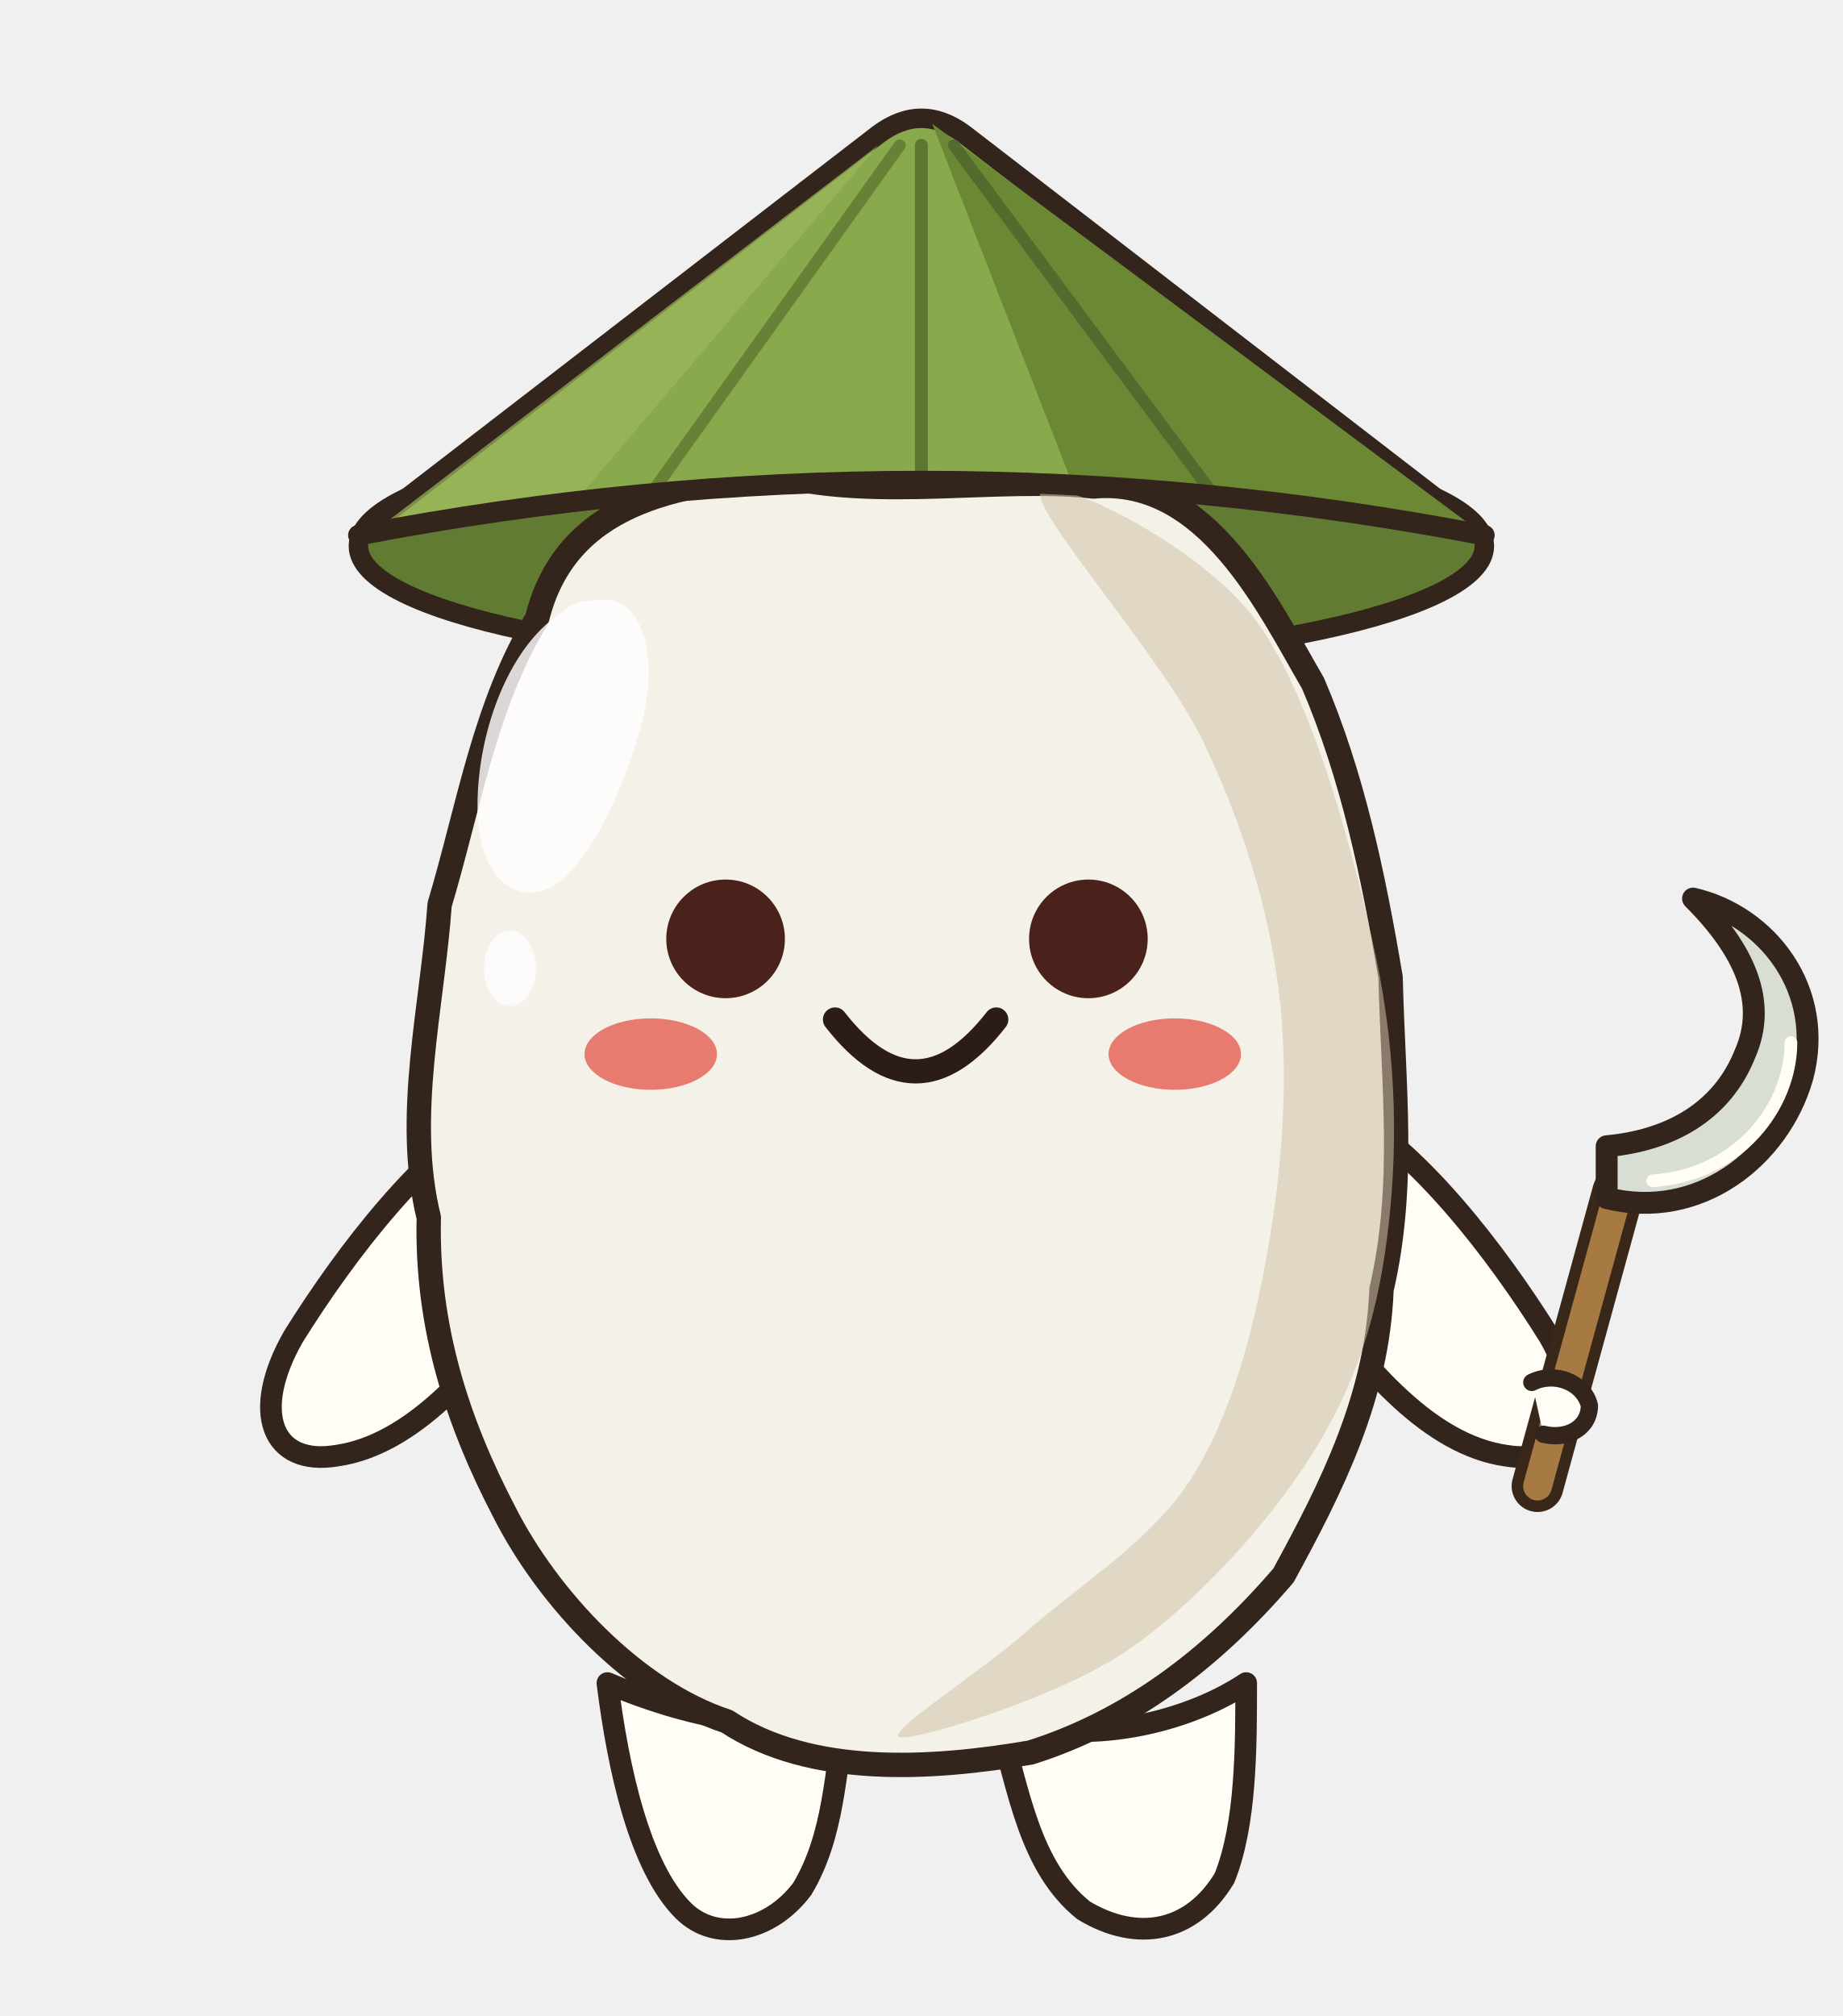
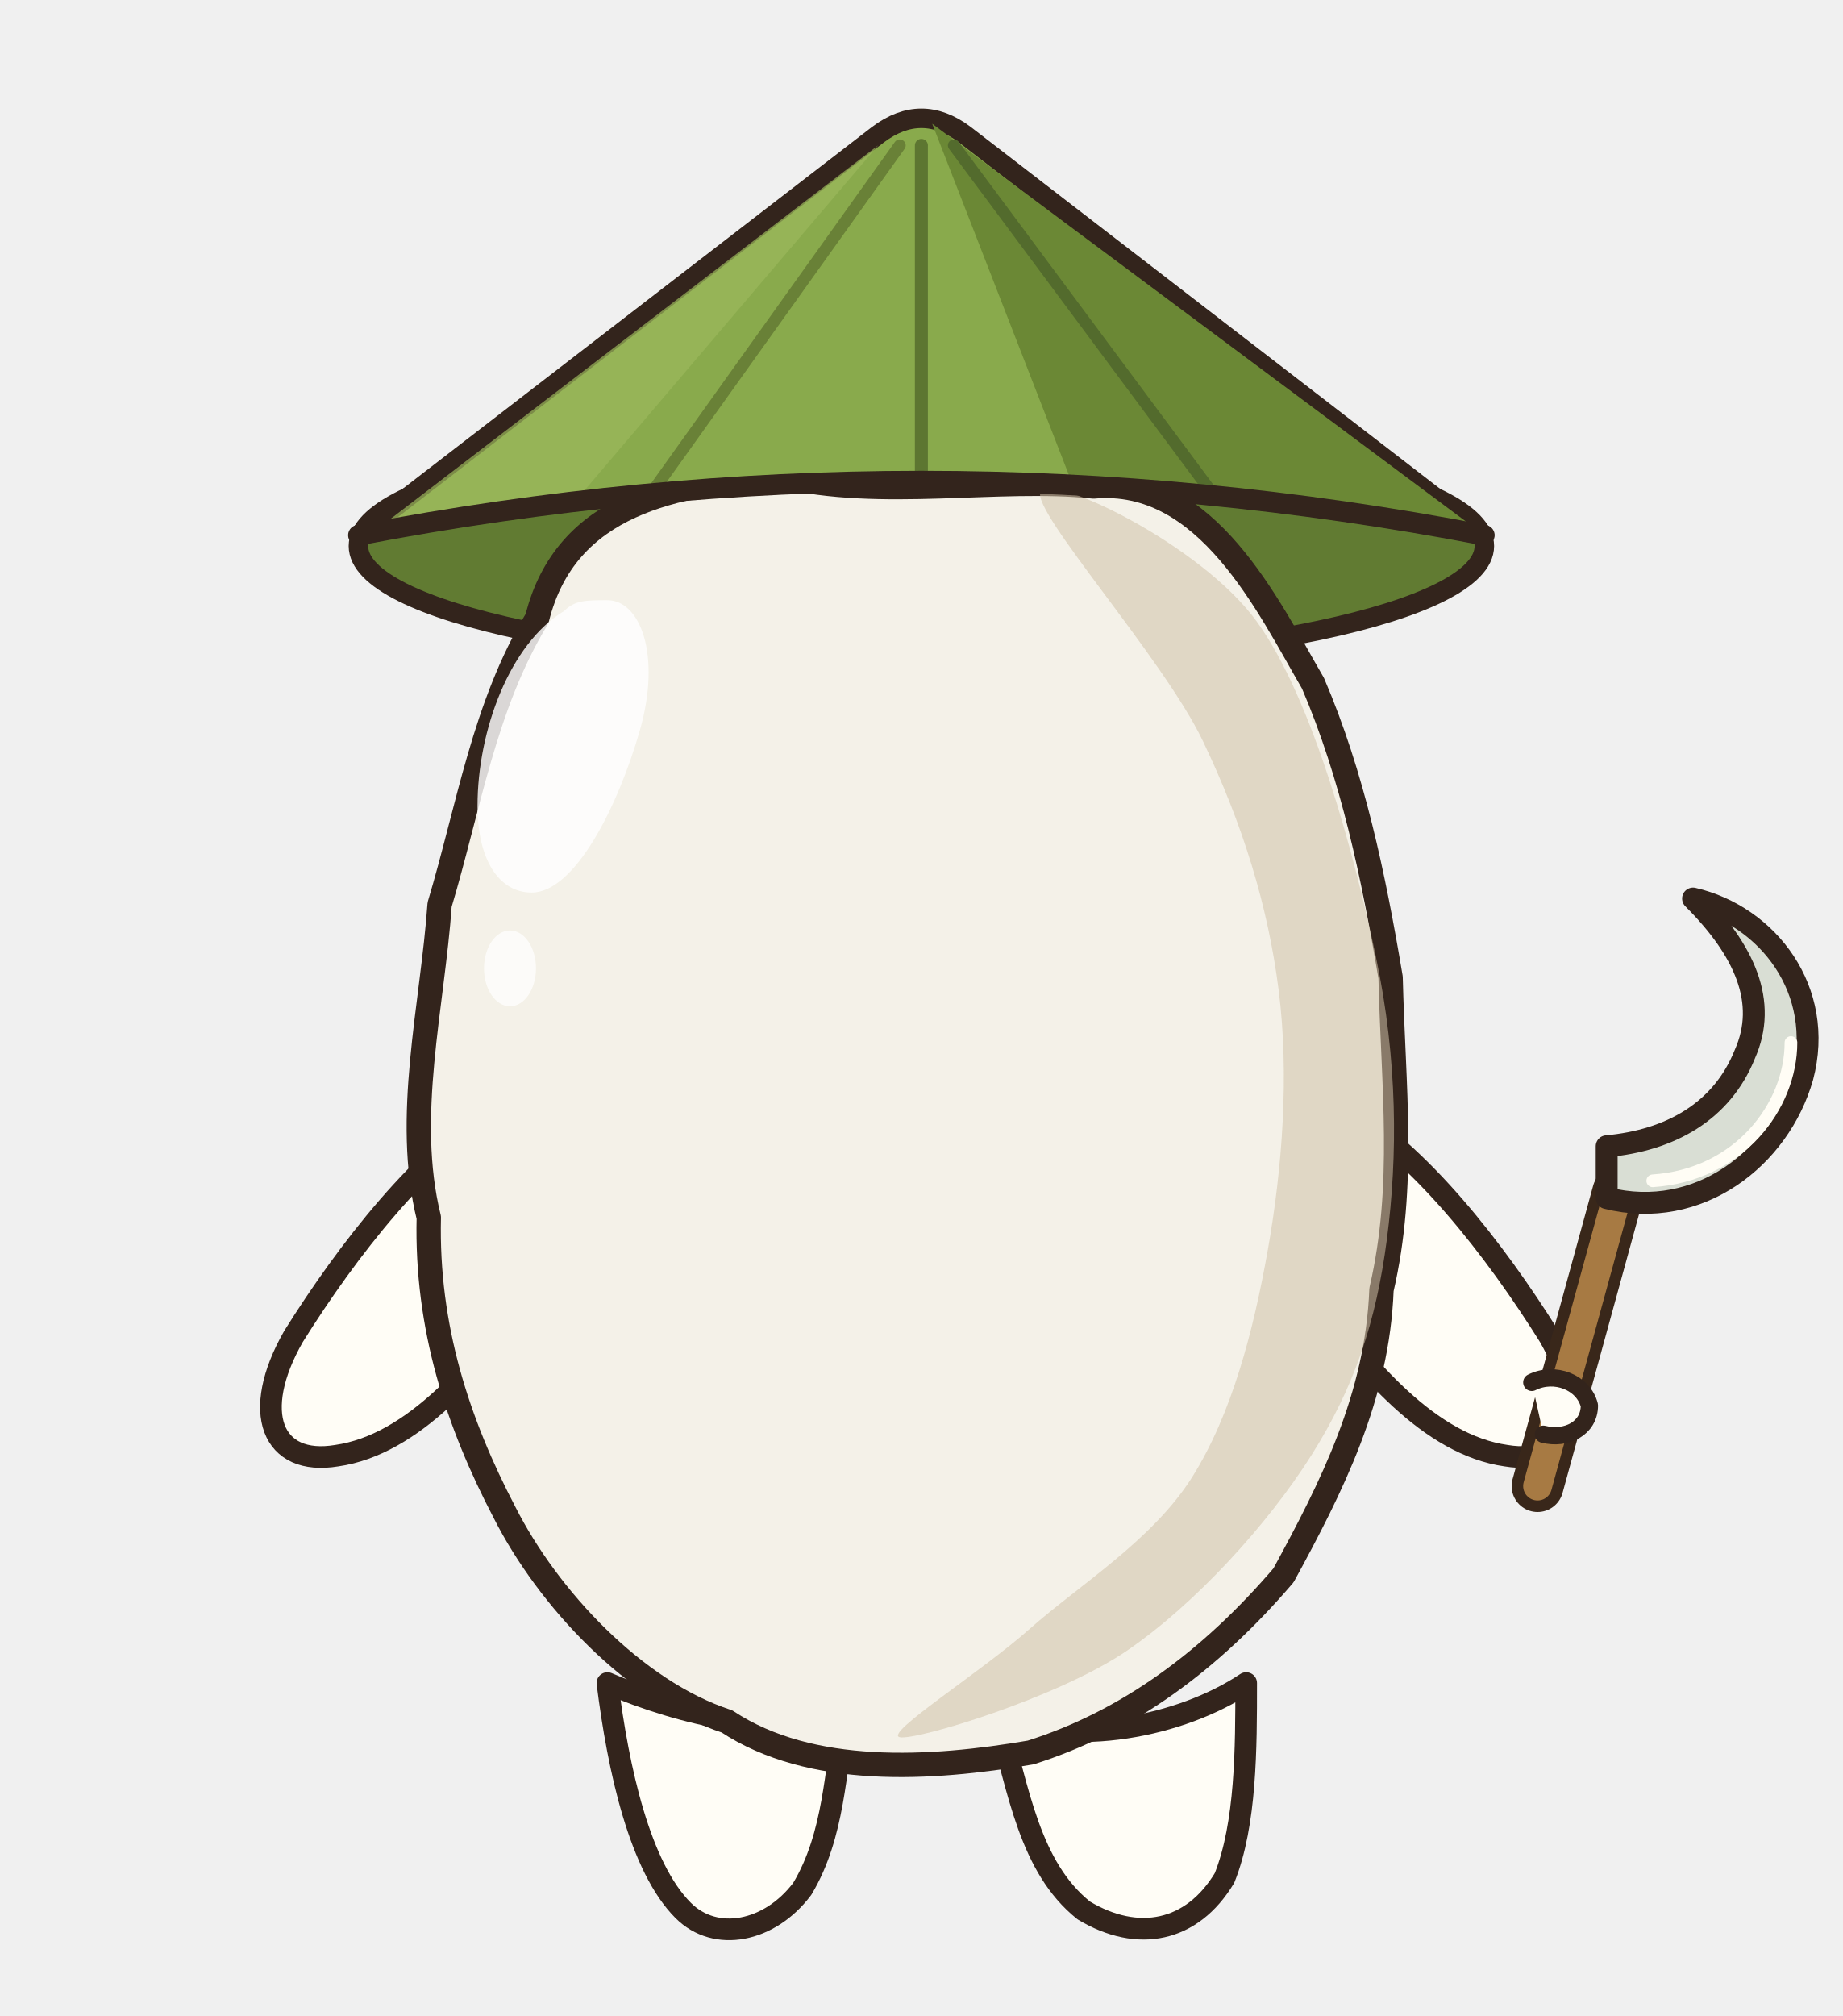
<svg xmlns="http://www.w3.org/2000/svg" width="320" height="350" viewBox="0 0 320 350">
  <g id="conical-hat-back" transform="matrix(1.88 0 0 1.88 -84.4 -59.36)">
    <ellipse id="rice-hat-underside" cx="130" cy="82" rx="52" ry="11" fill="#617b32" stroke="#33241c" stroke-width="1.8" />
  </g>
  <g id="body">
    <g id="rice-source-character" transform="matrix(1.88 0 0 1.88 -84.4 -59.36)">
      <path id="rice-arm-left" d="M91 134 C84 138 77 147 72 155 C68 162 70 167 76 166 C83 165 89 158 94 151 Z" fill="#fffdf6" stroke="#33241c" stroke-width="2" stroke-linejoin="round" />
      <path id="rice-arm-right" d="M169 134 C176 138 183 147 188 155 C192 162 190 167 184 166 C177 165 171 158 166 151 Z" fill="#fffdf6" stroke="#33241c" stroke-width="2" stroke-linejoin="round" />
      <path id="rice-foot-left" d="M101 187 C102 195 104 204 108 208 C111 211 116 210 119 206 C122 201 122 195 123 190 C117 192 108 190 101 187 Z" fill="#fffdf6" stroke="#33241c" stroke-width="2" stroke-linejoin="round" />
      <path id="rice-foot-right" d="M137 190 C139 197 140 204 145 208 C150 211 155 210 158 205 C160 200 160 193 160 187 C154 191 144 193 137 190 Z" fill="#fffdf6" stroke="#33241c" stroke-width="2" stroke-linejoin="round" />
      <path id="rice-body-outline" d="M 117.00 75.50 C 126.16 77.75 137.28 75.56 145.90 76.50 C 156.37 75.55 162.03 87.56 166.17 94.67 C 169.83 103.20 171.76 112.44 173.34 121.84 C 173.58 131.87 174.74 141.01 172.50 150.66 C 172.12 160.55 167.92 168.86 163.45 177.05 C 156.68 184.97 148.97 190.61 140.09 193.41 C 130.87 194.99 119.79 195.66 112.04 190.54 C 103.53 187.75 95.52 179.18 91.50 171.25 C 87.18 162.99 84.26 154.15 84.50 144.01 C 82.20 134.71 84.84 124.50 85.50 115.11 C 88.18 106.18 89.62 96.73 94.50 88.70 C 97.16 77.97 107.37 76.22 117.00 75.50 Z" fill="#f4f1e8" stroke="#33241c" stroke-width="2.25" stroke-linejoin="round" />
      <path id="rice-body-side-shade" d="M 141.00 77.00 C 141.83 75.17 155.83 81.83 161.00 89.00 C 166.17 96.17 170.00 110.50 172.00 120.00 C 174.00 129.50 174.00 138.33 173.00 146.00 C 172.00 153.67 170.00 159.67 166.00 166.00 C 162.00 172.33 155.33 179.67 149.00 184.00 C 142.67 188.33 129.50 192.33 128.00 192.00 C 126.50 191.67 135.50 186.00 140.00 182.00 C 144.50 178.00 151.33 173.83 155.00 168.00 C 158.67 162.17 160.67 154.50 162.00 147.00 C 163.33 139.50 164.00 130.83 163.00 123.00 C 162.00 115.17 159.67 107.67 156.00 100.00 C 152.33 92.33 140.17 78.83 141.00 77.00 Z" fill="#d0c1a7" opacity=".55" />
      <path id="rice-body-highlight-large" d="M97 88 C92 91 89 99 89 106 C89 111 91 114 94 114 C98 114 102 106 104 99 C106 92 104 87 101 87 C99 87 98 87 97 88 Z" fill="#ffffff" opacity=".82" />
      <ellipse id="rice-body-highlight-small" cx="92" cy="121" rx="2.4" ry="3.5" fill="#ffffff" opacity=".74" />
-     </g>
-     <g id="face-neutral">
-       <ellipse data-paint-region="element-cheeks" id="rice-neutral-blush-left" cx="113" cy="183" rx="11.5" ry="6.2" fill="#e77b70" />
-       <ellipse data-paint-region="element-cheeks" id="rice-neutral-blush-right" cx="204" cy="183" rx="11.5" ry="6.2" fill="#e77b70" />
-       <ellipse id="rice-neutral-eye-left" cx="126" cy="163" rx="10.3" ry="10.3" fill="#4b211b" />
-       <ellipse id="rice-neutral-eye-right" cx="189" cy="163" rx="10.3" ry="10.3" fill="#4b211b" />
-       <path id="rice-neutral-mouth" d="M145 177 Q159 195 173 177" fill="none" stroke="#2c1c18" stroke-width="4.2" stroke-linecap="round" />
-     </g>
-     <g id="face-happy" display="none">
-       <path id="rice-happy-eye-left" d="M116 164 Q126 151 136 164" fill="none" stroke="#2c1c18" stroke-width="4.2" stroke-linecap="round" />
-       <path id="rice-happy-eye-right" d="M179 164 Q189 151 199 164" fill="none" stroke="#2c1c18" stroke-width="4.2" stroke-linecap="round" />
-       <path id="rice-happy-mouth" d="M145 177 Q159 195 173 177" fill="none" stroke="#2c1c18" stroke-width="4.2" stroke-linecap="round" />
-       <ellipse data-paint-region="element-cheeks" id="rice-happy-blush-left" transform="translate(160 0) scale(.846 1) translate(-160 0)" cx="113" cy="183" rx="11.5" ry="6.2" fill="#e97c72" />
-       <ellipse data-paint-region="element-cheeks" id="rice-happy-blush-right" transform="translate(160 0) scale(.846 1) translate(-160 0)" cx="204" cy="183" rx="11.5" ry="6.2" fill="#e97c72" />
-     </g>
-     <g id="face-focused" display="none">
-       <ellipse id="rice-focused-eye-left" cx="126" cy="163" rx="10.3" ry="10.3" fill="#4b211b" />
-       <ellipse id="rice-focused-eye-right" cx="189" cy="163" rx="10.3" ry="10.3" fill="#4b211b" />
-       <path id="rice-focused-brows" d="M115 147 L136 152 M179 152 L200 147" fill="none" stroke="#33241c" stroke-width="3" stroke-linecap="round" />
-       <path id="rice-focused-mouth" d="M145 183 L173 183" fill="none" stroke="#2c1c18" stroke-width="4.2" stroke-linecap="round" />
-     </g>
-     <g id="face-attack" display="none">
-       <ellipse id="rice-attack-eye-left" cx="126" cy="163" rx="10.3" ry="10.3" fill="#4b211b" />
-       <ellipse id="rice-attack-eye-right" cx="189" cy="163" rx="10.3" ry="10.3" fill="#4b211b" />
-       <path id="rice-attack-brows" d="M115 150 L136 155 M179 155 L200 150" fill="none" stroke="#33241c" stroke-width="3" stroke-linecap="round" />
-       <path id="rice-attack-mouth" d="M145 178 L152 184 L159 178 L166 184 L173 178" fill="none" stroke="#2c1c18" stroke-width="4.2" stroke-linecap="round" stroke-linejoin="round" />
-     </g>
-     <g id="face-surprised" display="none">
-       <ellipse id="rice-surprised-eye-left" cx="126" cy="163" rx="10.3" ry="10.3" fill="#4b211b" />
-       <ellipse id="rice-surprised-eye-right" cx="189" cy="163" rx="10.3" ry="10.3" fill="#4b211b" />
-       <ellipse id="rice-surprised-mouth" cx="159" cy="184" rx="6" ry="8" fill="none" stroke="#2c1c18" stroke-width="3" />
-     </g>
-     <g id="face-hurt" display="none">
-       <path id="rice-hurt-eye-left" d="M116 163 L136 163" fill="none" stroke="#2c1c18" stroke-width="4.2" stroke-linecap="round" />
-       <path id="rice-hurt-eye-right" d="M179 163 L199 163" fill="none" stroke="#2c1c18" stroke-width="4.2" stroke-linecap="round" />
-       <path id="rice-hurt-mouth" d="M145 187 Q159 174 173 187" fill="none" stroke="#2c1c18" stroke-width="4.2" stroke-linecap="round" />
-       <ellipse data-paint-region="element-cheeks" id="rice-hurt-blush-left" transform="translate(160 0) scale(.846 1) translate(-160 0)" cx="113" cy="183" rx="11.5" ry="6.2" fill="#e97c72" />
-       <ellipse data-paint-region="element-cheeks" id="rice-hurt-blush-right" transform="translate(160 0) scale(.846 1) translate(-160 0)" cx="204" cy="183" rx="11.5" ry="6.2" fill="#e97c72" />
-     </g>
-     <g id="face-hungry" display="none">
-       <circle id="rice-hungry-eye-left" cx="126" cy="163" r="10.3" fill="#4b211b" />
-       <circle id="rice-hungry-eye-right" cx="189" cy="163" r="10.3" fill="#4b211b" />
-       <circle id="rice-hungry-glint-left" cx="123" cy="159" r="2.6" fill="#fff5d8" />
-       <circle id="rice-hungry-glint-right" cx="186" cy="159" r="2.6" fill="#fff5d8" />
-       <path id="rice-hungry-mouth" d="M151 182 Q159 189 167 182" fill="none" stroke="#2c1c18" stroke-width="4.2" stroke-linecap="round" />
-     </g>
-     <g id="face-dead" display="none">
-       <path id="rice-dead-eyes" d="M119 156 L133 170 M133 156 L119 170 M182 156 L196 170 M196 156 L182 170" fill="none" stroke="#2c1c18" stroke-width="4.2" stroke-linecap="round" />
-       <path id="rice-dead-mouth" d="M145 183 L173 183" fill="none" stroke="#2c1c18" stroke-width="4.2" stroke-linecap="round" />
    </g>
  </g>
  <g id="conical-hat" transform="matrix(1.88 0 0 1.88 -84.4 -59.36)">
    <path id="rice-hat-crown" d="M78 81 L126 44 Q130 41 134 44 L182 81 Q130 71 78 81 Z" fill="#89aa4c" stroke="#33241c" stroke-width="1.8" stroke-linejoin="round" />
    <path id="rice-hat-right-plane" d="M131 43 L182 81 Q163 77 144 76.4 Z" fill="#6b8835" />
    <path id="rice-hat-left-plane" d="M126 45 L98 77.9 Q87 79.2 79 81 Z" fill="#9bb85b" opacity=".7" />
    <path id="rice-hat-center-seam" d="M130 45 L130 76" fill="none" stroke="#5d7631" stroke-width="1.2" stroke-linecap="round" />
    <path id="rice-hat-left-seam" d="M128 45 L105 77.2" fill="none" stroke="#698137" stroke-width="1.1" stroke-linecap="round" />
    <path id="rice-hat-right-seam" d="M133 45 L157 77.3" fill="none" stroke="#536b2d" stroke-width="1.1" stroke-linecap="round" />
    <path id="rice-hat-front-rim" d="M78 81 Q130 71 182 81" fill="none" stroke="#33241c" stroke-width="1.9" stroke-linecap="round" />
  </g>
  <g id="sickle">
    <path id="rice-sickle-handle-outline" d="M267 258 L281 207" fill="none" stroke="#39271a" stroke-width="9" stroke-linecap="round" />
    <path id="rice-sickle-handle-wood" d="M267 258 L281 207" fill="none" stroke="#a77a43" stroke-width="5" stroke-linecap="round" />
    <path id="rice-sickle-blade" d="M279 208 C295 212 309 201 313 187 C317 172 307 159 294 156 C303 165 307 174 303 183 C299 193 290 198 279 199 Z" fill="#d9ded4" stroke="#33241c" stroke-width="3.8" stroke-linejoin="round" />
    <path id="rice-sickle-blade-glint" d="M287 205 C302 204 311 192 311 181" fill="none" stroke="#fffdf5" stroke-width="2.2" stroke-linecap="round" />
    <path id="rice-sickle-grip-thumb" d="M266 240 C270 238 275 240 276 244 C276 248 272 250 268 249" fill="#fffdf6" stroke="#33241c" stroke-width="3" stroke-linecap="round" stroke-linejoin="round" />
  </g>
</svg>
